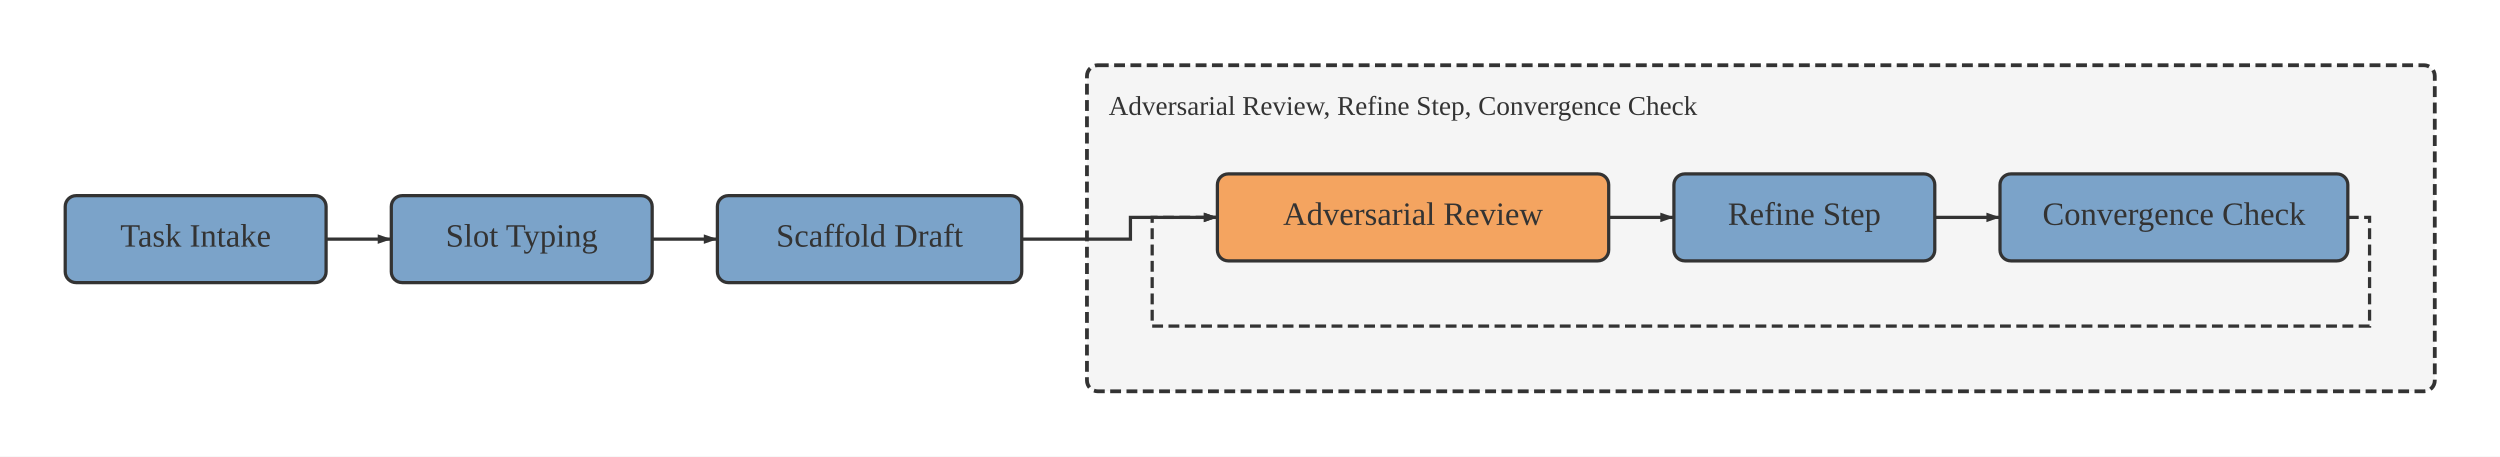
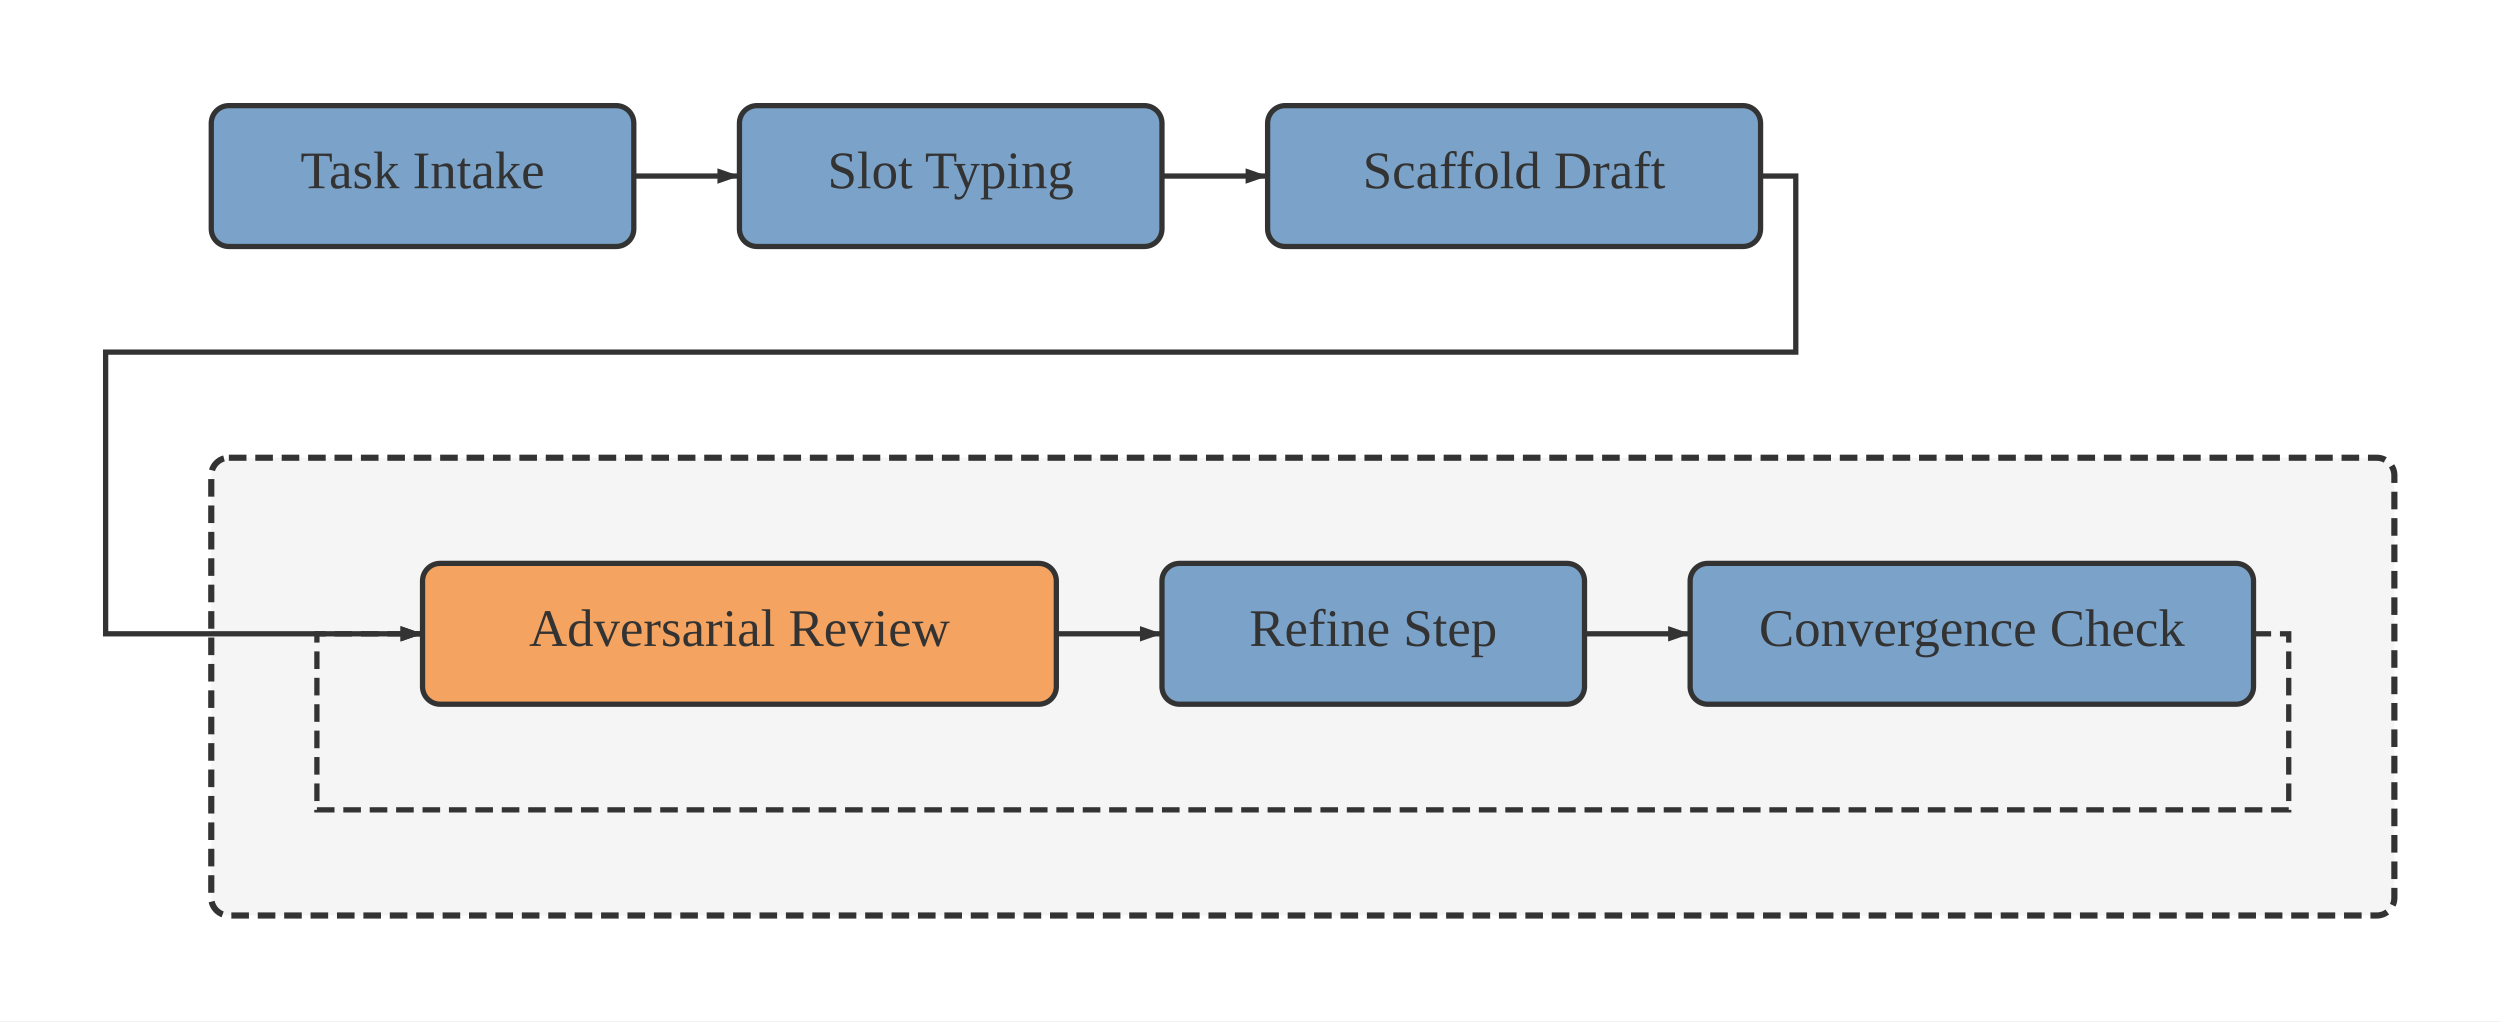
- <svg xmlns="http://www.w3.org/2000/svg" width="920" height="168" viewBox="0 0 920 168" font-family="Times New Roman" data-figtree="1">
-   <rect id="background" x="0" y="0" width="920" height="168" fill="#FFFFFF" data-role="background" />
+ <svg xmlns="http://www.w3.org/2000/svg" width="568" height="232" viewBox="0 0 568 232" font-family="Times New Roman" data-figtree="1">
+   <rect id="background" x="0" y="0" width="568" height="232" fill="#FFFFFF" data-role="background" />
  <defs>
    <marker id="figtree-arrow" markerWidth="5" markerHeight="3.5" refX="5" refY="1.75" orient="auto" markerUnits="userSpaceOnUse">
      <path d="M0,0 L5,1.75 L0,3.5 z" fill="#333333" />
    </marker>
  </defs>
-   <g id="n1" data-bbox="0 0 920 168">
-     <g id="n2" transform="translate(24,72)" data-bbox="24 72 96 32" data-label="Task Intake">
+   <g id="n1" data-bbox="0 0 568 232">
+     <g id="n2" transform="translate(48,24)" data-bbox="48 24 96 32" data-label="Task Intake">
      <rect id="n2.block" x="0" y="0" width="96" height="32" fill="#7BA3C9" stroke="#333333" stroke-width="1.2" data-role="block" rx="4" data-component="Task Intake" />
      <text id="n2.label" x="48" y="16" font-family="Times New Roman" font-size="12" text-anchor="middle" dominant-baseline="middle" fill="#333333" data-kind="label" data-max-width="96">Task Intake</text>
    </g>
-     <g id="n3" transform="translate(144,72)" data-bbox="144 72 96 32" data-label="Slot Typing">
+     <g id="n3" transform="translate(168,24)" data-bbox="168 24 96 32" data-label="Slot Typing">
      <rect id="n3.block" x="0" y="0" width="96" height="32" fill="#7BA3C9" stroke="#333333" stroke-width="1.2" data-role="block" rx="4" data-component="Slot Typing" />
      <text id="n3.label" x="48" y="16" font-family="Times New Roman" font-size="12" text-anchor="middle" dominant-baseline="middle" fill="#333333" data-kind="label" data-max-width="96">Slot Typing</text>
    </g>
-     <g id="n4" transform="translate(264,72)" data-bbox="264 72 112 32" data-label="Scaffold Draft">
+     <g id="n4" transform="translate(288,24)" data-bbox="288 24 112 32" data-label="Scaffold Draft">
      <rect id="n4.block" x="0" y="0" width="112" height="32" fill="#7BA3C9" stroke="#333333" stroke-width="1.2" data-role="block" rx="4" data-component="Scaffold Draft" />
      <text id="n4.label" x="56" y="16" font-family="Times New Roman" font-size="12" text-anchor="middle" dominant-baseline="middle" fill="#333333" data-kind="label" data-max-width="112">Scaffold Draft</text>
    </g>
-     <g id="n5" transform="translate(400,24)" data-bbox="400 24 496 120" data-label="Adversarial Review, Refine Step, Convergence Check">
-       <rect id="n5.container" x="0" y="0" width="496" height="120" fill="#F5F5F5" stroke="#333333" stroke-width="1.4" data-role="container" rx="4" stroke-dasharray="4 2" />
-       <text id="n5.title" x="8" y="16" font-family="Times New Roman" font-size="10" text-anchor="start" dominant-baseline="middle" fill="#333333" data-kind="annot" data-max-width="496">Adversarial Review, Refine Step, Convergence Check</text>
-       <g id="n6" transform="translate(48,40)" data-bbox="48 40 144 32" data-label="Adversarial Review">
+     <g id="n5" transform="translate(48,104)" data-bbox="48 104 496 104" data-label="Adversarial Review, Refine Step, Convergence Check">
+       <rect id="n5.container" x="0" y="0" width="496" height="104" fill="#F5F5F5" stroke="#333333" stroke-width="1.4" data-role="container" rx="4" stroke-dasharray="4 2" />
+       <g id="n6" transform="translate(48,24)" data-bbox="48 24 144 32" data-label="Adversarial Review">
        <rect id="n6.block" x="0" y="0" width="144" height="32" fill="#F4A460" stroke="#333333" stroke-width="1.2" data-role="block" rx="4" data-component="Adversarial Review" />
        <text id="n6.label" x="72" y="16" font-family="Times New Roman" font-size="12" text-anchor="middle" dominant-baseline="middle" fill="#333333" data-kind="label" data-max-width="144">Adversarial Review</text>
      </g>
-       <g id="n7" transform="translate(216,40)" data-bbox="216 40 96 32" data-label="Refine Step">
+       <g id="n7" transform="translate(216,24)" data-bbox="216 24 96 32" data-label="Refine Step">
        <rect id="n7.block" x="0" y="0" width="96" height="32" fill="#7BA3C9" stroke="#333333" stroke-width="1.2" data-role="block" rx="4" data-component="Refine Step" />
        <text id="n7.label" x="48" y="16" font-family="Times New Roman" font-size="12" text-anchor="middle" dominant-baseline="middle" fill="#333333" data-kind="label" data-max-width="96">Refine Step</text>
      </g>
-       <g id="n8" transform="translate(336,40)" data-bbox="336 40 128 32" data-label="Convergence Check">
+       <g id="n8" transform="translate(336,24)" data-bbox="336 24 128 32" data-label="Convergence Check">
        <rect id="n8.block" x="0" y="0" width="128" height="32" fill="#7BA3C9" stroke="#333333" stroke-width="1.2" data-role="block" rx="4" data-component="Convergence Check" />
        <text id="n8.label" x="64" y="16" font-family="Times New Roman" font-size="12" text-anchor="middle" dominant-baseline="middle" fill="#333333" data-kind="label" data-max-width="128">Convergence Check</text>
      </g>
-       <path id="n5.arrow0" d="M192,56 H216" fill="none" stroke="#333333" stroke-width="1.2" data-flow="data" marker-end="url(#figtree-arrow)" data-from="n6.right" data-to="n7.left" />
-       <path id="n5.arrow1" d="M312,56 H336" fill="none" stroke="#333333" stroke-width="1.2" data-flow="data" marker-end="url(#figtree-arrow)" data-from="n7.right" data-to="n8.left" />
-       <path id="n5.arrow2" d="M464,56 H472 V96 H24 V56 H48" fill="none" stroke="#333333" stroke-width="1.2" data-flow="control" stroke-dasharray="4 2" marker-end="url(#figtree-arrow)" data-from="n8.right" data-to="n6.left" />
+       <path id="n5.arrow0" d="M192,40 H216" fill="none" stroke="#333333" stroke-width="1.2" data-flow="data" marker-end="url(#figtree-arrow)" data-from="n6.right" data-to="n7.left" />
+       <path id="n5.arrow1" d="M312,40 H336" fill="none" stroke="#333333" stroke-width="1.2" data-flow="data" marker-end="url(#figtree-arrow)" data-from="n7.right" data-to="n8.left" />
+       <path id="n5.arrow2" d="M464,40 H472 V80 H24 V40 H48" fill="none" stroke="#333333" stroke-width="1.2" data-flow="control" stroke-dasharray="4 2" marker-end="url(#figtree-arrow)" data-from="n8.right" data-to="n6.left" />
    </g>
-     <path id="n1.arrow0" d="M120,88 H144" fill="none" stroke="#333333" stroke-width="1.2" data-flow="data" marker-end="url(#figtree-arrow)" data-from="n2.right" data-to="n3.left" />
-     <path id="n1.arrow1" d="M240,88 H264" fill="none" stroke="#333333" stroke-width="1.2" data-flow="data" marker-end="url(#figtree-arrow)" data-from="n3.right" data-to="n4.left" />
-     <path id="n1.arrow2" d="M376,88 H416 V80 H448" fill="none" stroke="#333333" stroke-width="1.2" data-flow="data" marker-end="url(#figtree-arrow)" data-from="n4.right" data-to="n6.left" />
+     <path id="n1.arrow0" d="M144,40 H168" fill="none" stroke="#333333" stroke-width="1.2" data-flow="data" marker-end="url(#figtree-arrow)" data-from="n2.right" data-to="n3.left" />
+     <path id="n1.arrow1" d="M264,40 H288" fill="none" stroke="#333333" stroke-width="1.2" data-flow="data" marker-end="url(#figtree-arrow)" data-from="n3.right" data-to="n4.left" />
+     <path id="n1.arrow2" d="M400,40 H408 V80 H24 V144 H96" fill="none" stroke="#333333" stroke-width="1.2" data-flow="data" marker-end="url(#figtree-arrow)" data-from="n4.right" data-to="n6.left" />
  </g>
</svg>
